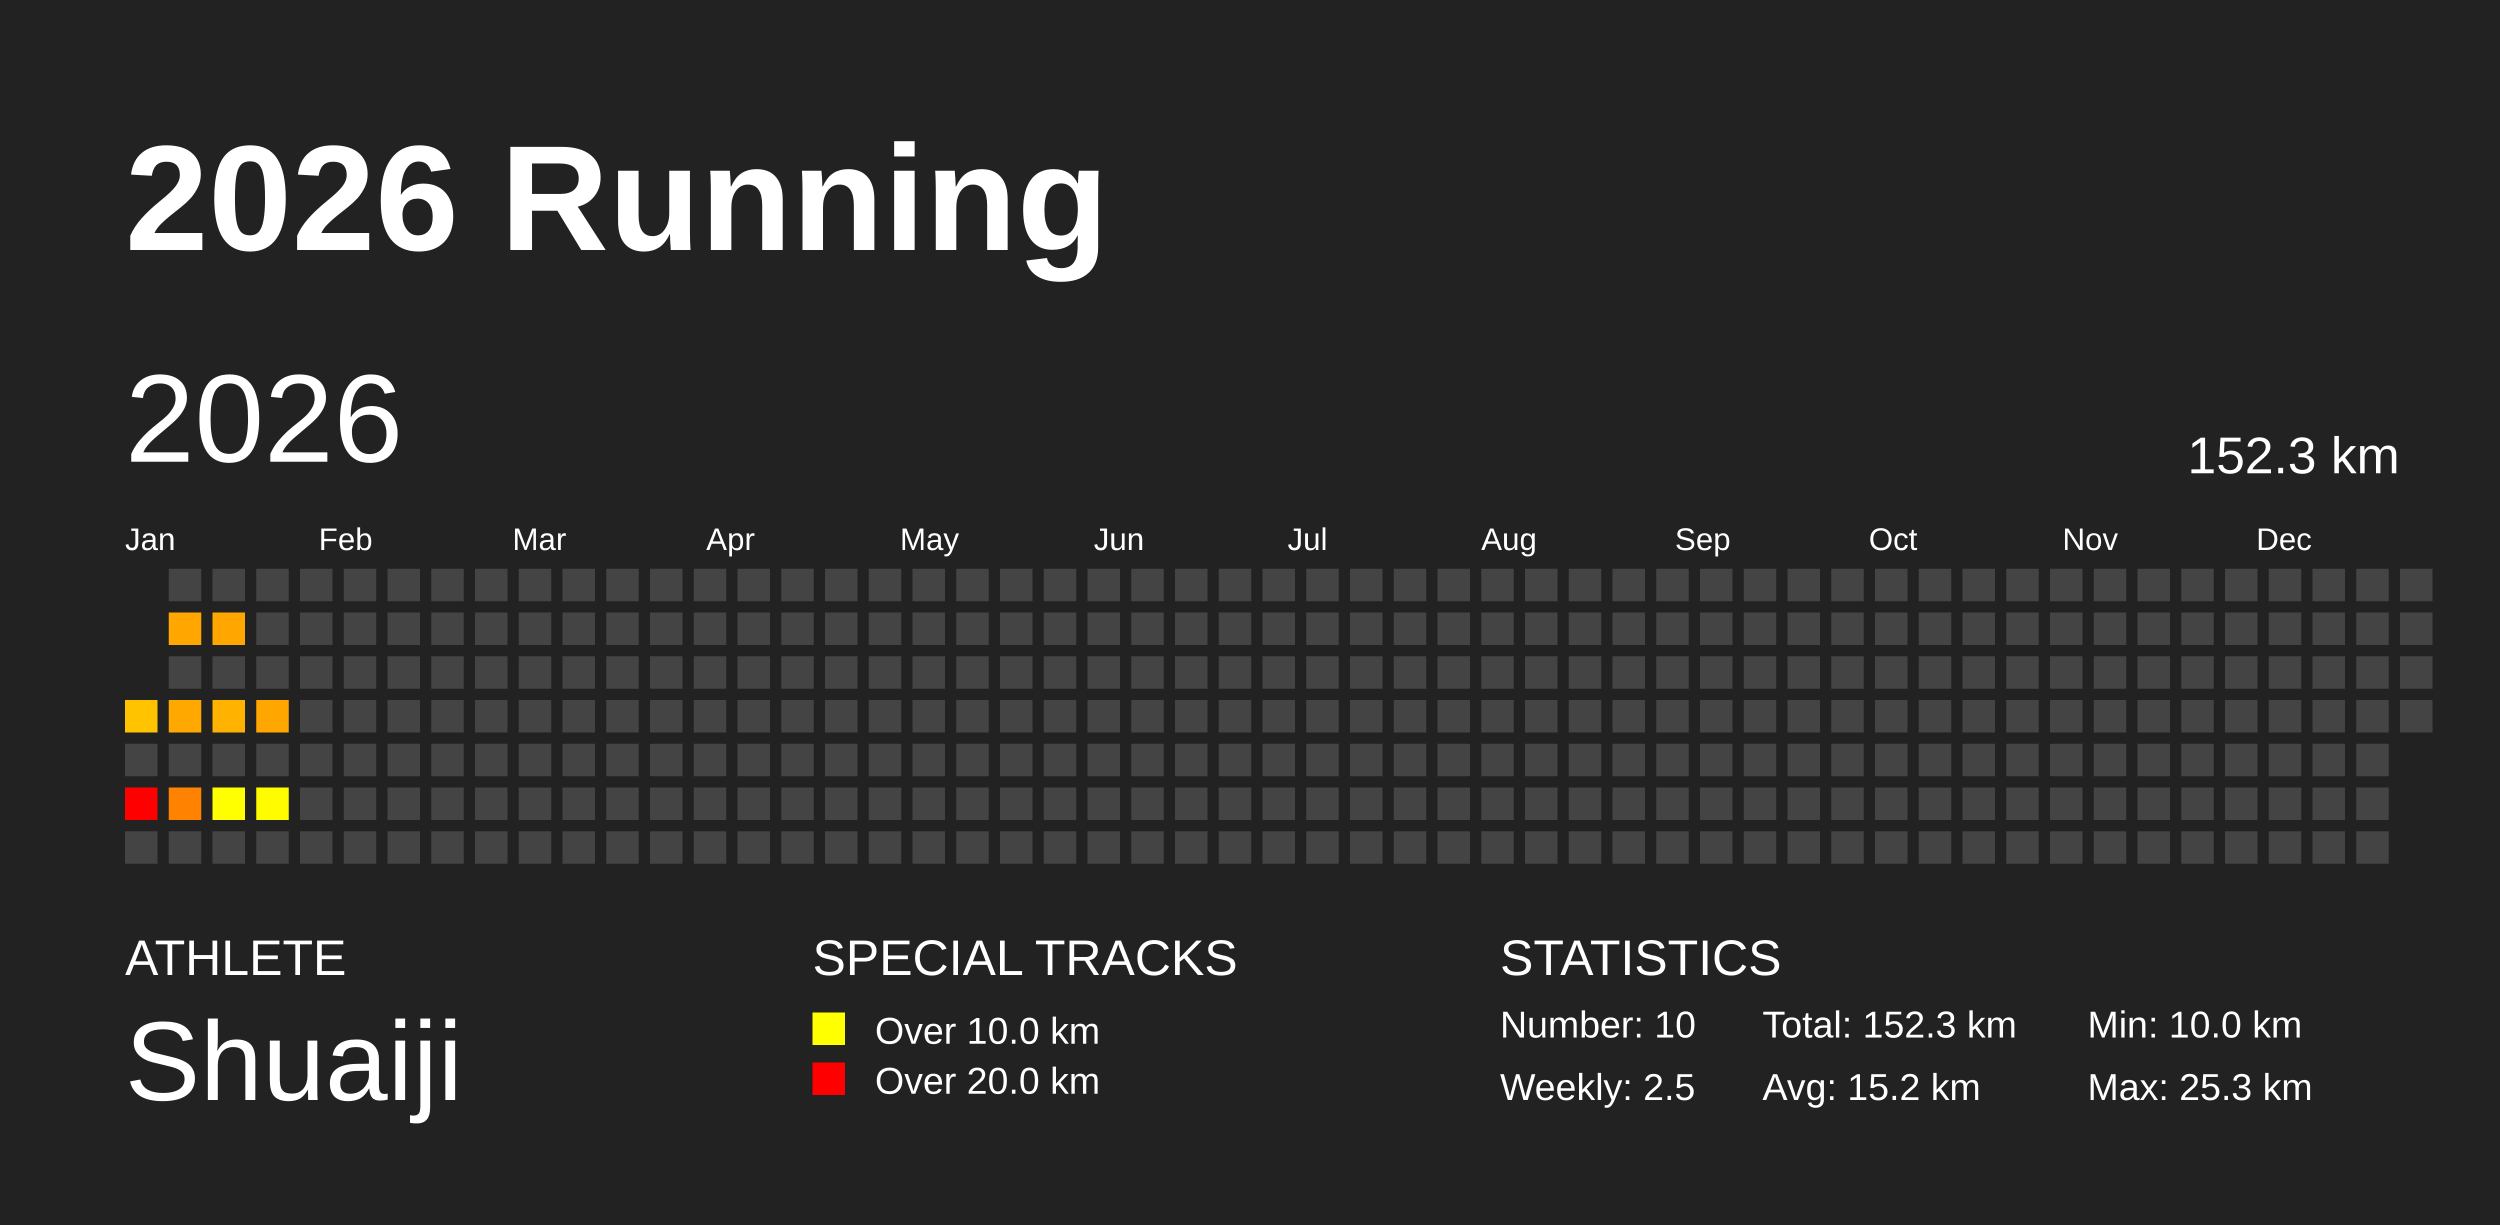
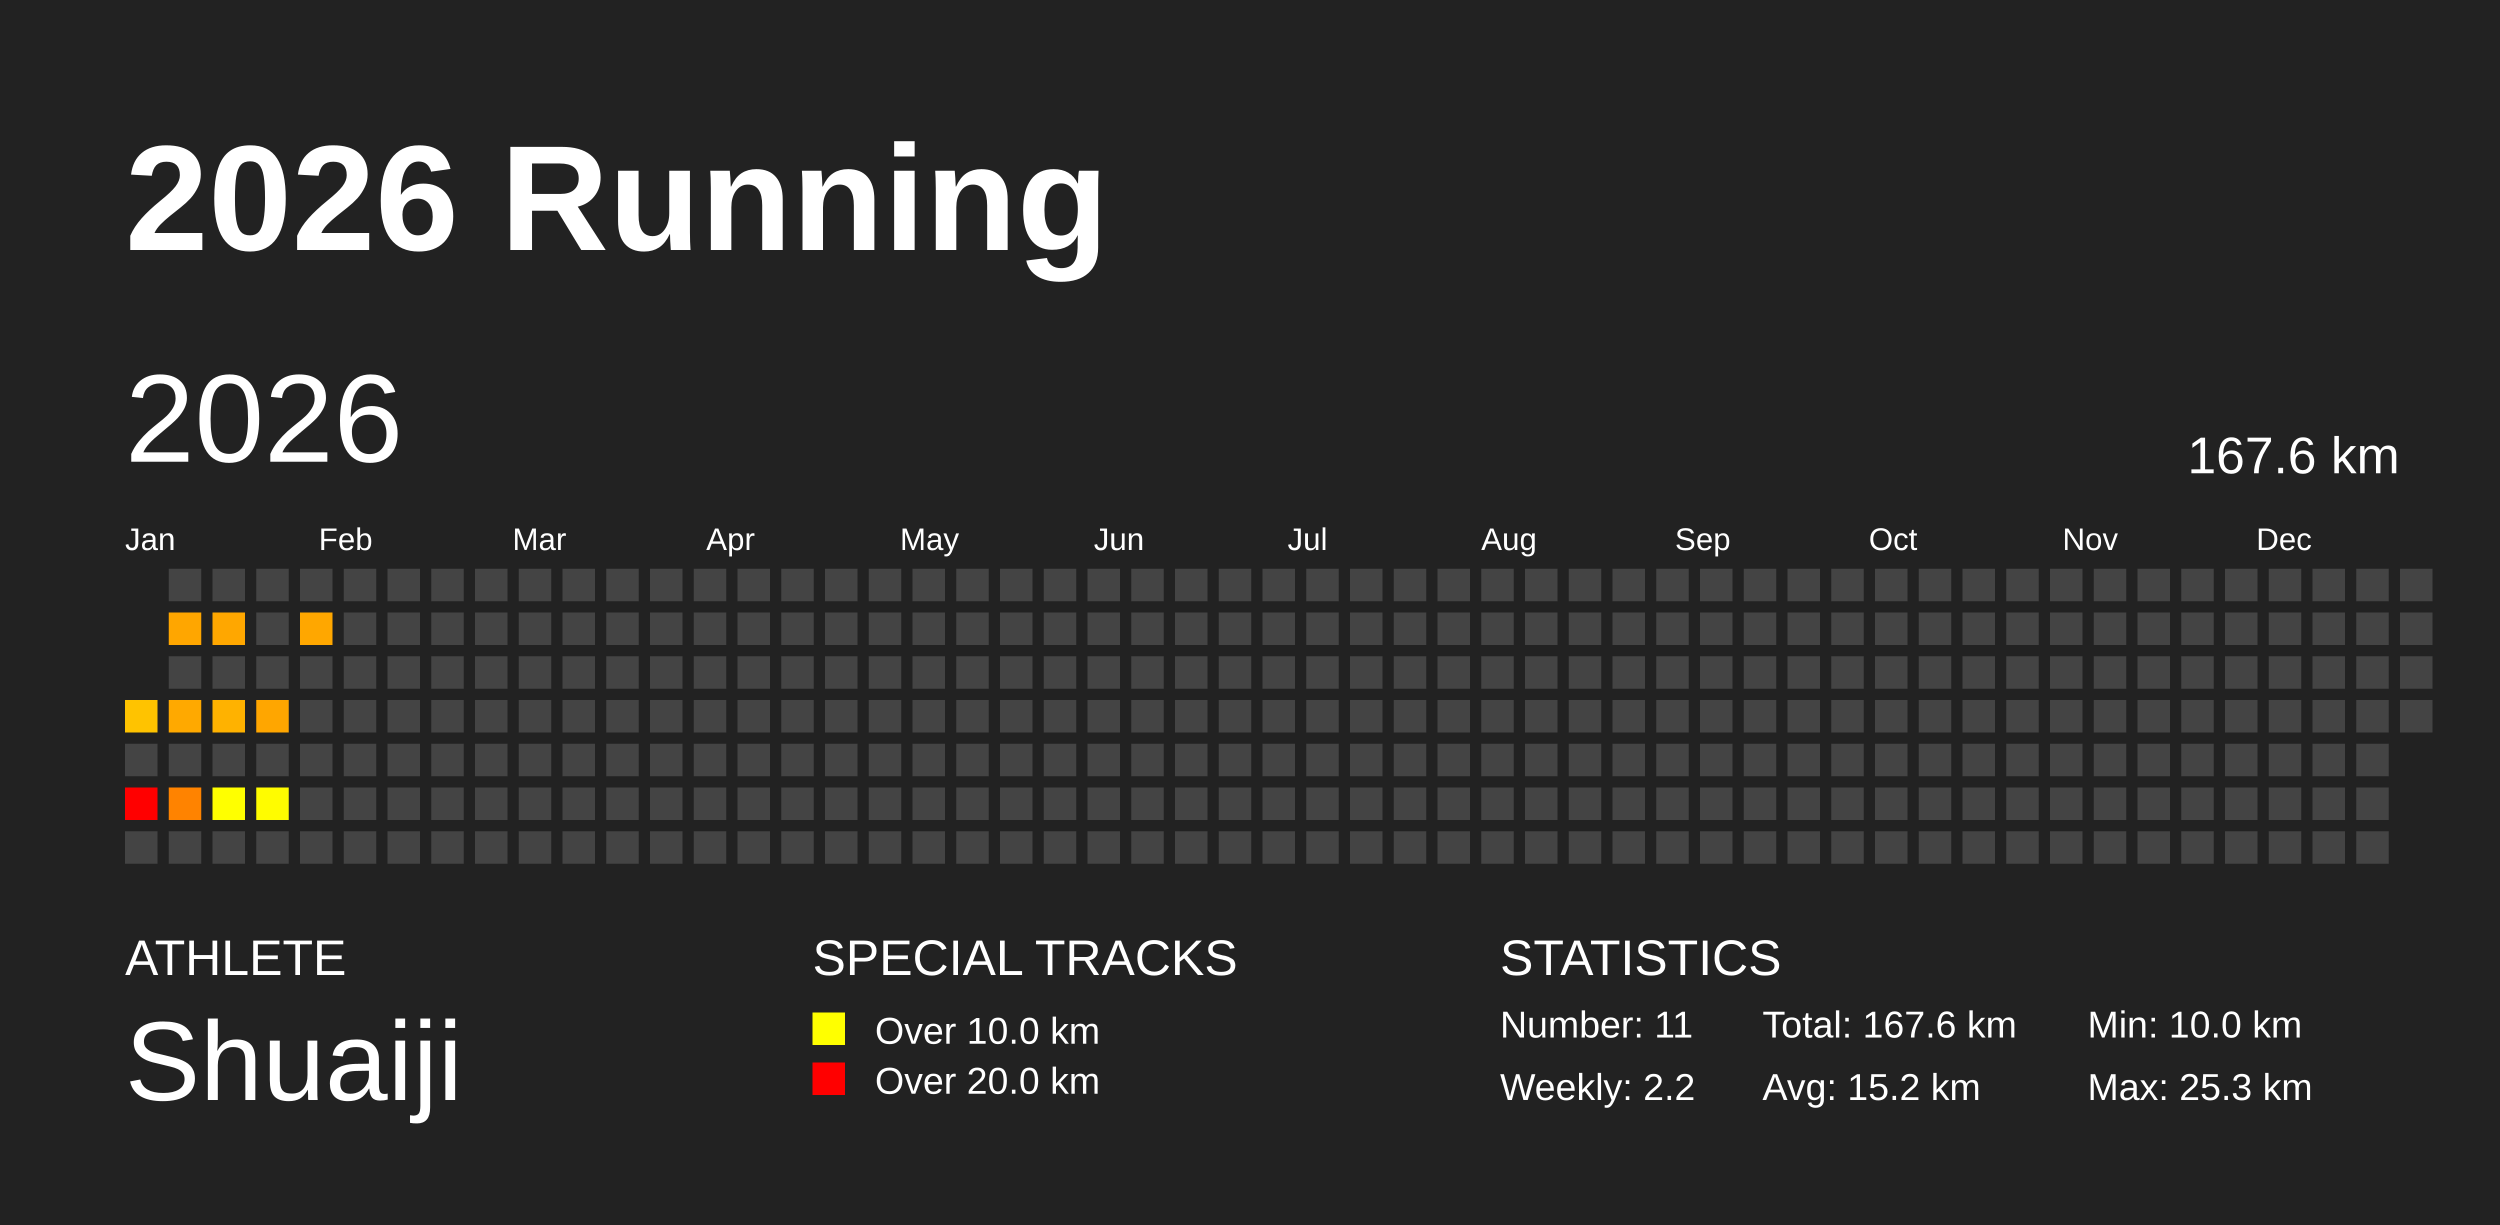
<svg xmlns="http://www.w3.org/2000/svg" baseProfile="full" height="98mm" version="1.1" viewBox="0,0,200,98" width="200mm">
  <defs />
  <rect fill="#222222" height="98" width="200" x="0" y="0" />
  <text fill="#FFFFFF" style="font-size:12px; font-family:Arial; font-weight:bold;" x="10" y="20">2026 Running</text>
  <text fill="#FFFFFF" style="font-size:4px; font-family:Arial" x="10" y="78">ATHLETE</text>
  <text fill="#FFFFFF" style="font-size:9px; font-family:Arial" x="10" y="88">Shuaiji</text>
  <text fill="#FFFFFF" style="font-size:4px; font-family:Arial" x="65" y="78">SPECIAL TRACKS</text>
  <rect fill="yellow" height="2.6" width="2.6" x="65" y="81" />
  <text fill="#FFFFFF" style="font-size:3px; font-family:Arial" x="70" y="83.5">Over 10.0 km</text>
  <rect fill="red" height="2.6" width="2.6" x="65" y="85" />
  <text fill="#FFFFFF" style="font-size:3px; font-family:Arial" x="70" y="87.5">Over 20.0 km</text>
  <text fill="#FFFFFF" style="font-size:4px; font-family:Arial" x="120" y="78">STATISTICS</text>
-   <text fill="#FFFFFF" style="font-size:3px; font-family:Arial" x="120" y="83">Number: 10</text>
-   <text fill="#FFFFFF" style="font-size:3px; font-family:Arial" x="120" y="88">Weekly: 2.5</text>
-   <text fill="#FFFFFF" style="font-size:3px; font-family:Arial" x="141" y="83">Total: 152.3 km</text>
+   <text fill="#FFFFFF" style="font-size:3px; font-family:Arial" x="120" y="83">Number: 11</text>
+   <text fill="#FFFFFF" style="font-size:3px; font-family:Arial" x="120" y="88">Weekly: 2.2</text>
+   <text fill="#FFFFFF" style="font-size:3px; font-family:Arial" x="141" y="83">Total: 167.6 km</text>
  <text fill="#FFFFFF" style="font-size:3px; font-family:Arial" x="141" y="88">Avg: 15.2 km</text>
  <text fill="#FFFFFF" style="font-size:3px; font-family:Arial" x="167" y="83">Min: 10.0 km</text>
  <text fill="#FFFFFF" style="font-size:3px; font-family:Arial" x="167" y="88">Max: 25.3 km</text>
  <text dominant-baseline="hanging" fill="#FFFFFF" style="font-size:10.0px; font-family:Arial;" x="10" y="30">2026</text>
-   <text dominant-baseline="hanging" fill="#FFFFFF" style="font-size:4.125px; font-family:Arial;" x="175" y="35">152.3 km</text>
+   <text dominant-baseline="hanging" fill="#FFFFFF" style="font-size:4.125px; font-family:Arial;" x="175" y="35">167.6 km</text>
  <text fill="#FFFFFF" style="font-size:2.5px; font-family:Arial" x="10.0" y="44">Jan</text>
  <text fill="#FFFFFF" style="font-size:2.5px; font-family:Arial" x="25.5" y="44">Feb</text>
  <text fill="#FFFFFF" style="font-size:2.5px; font-family:Arial" x="41.0" y="44">Mar</text>
  <text fill="#FFFFFF" style="font-size:2.5px; font-family:Arial" x="56.5" y="44">Apr</text>
  <text fill="#FFFFFF" style="font-size:2.5px; font-family:Arial" x="72.0" y="44">May</text>
  <text fill="#FFFFFF" style="font-size:2.5px; font-family:Arial" x="87.5" y="44">Jun</text>
  <text fill="#FFFFFF" style="font-size:2.5px; font-family:Arial" x="103.0" y="44">Jul</text>
  <text fill="#FFFFFF" style="font-size:2.5px; font-family:Arial" x="118.5" y="44">Aug</text>
  <text fill="#FFFFFF" style="font-size:2.5px; font-family:Arial" x="134.0" y="44">Sep</text>
  <text fill="#FFFFFF" style="font-size:2.5px; font-family:Arial" x="149.5" y="44">Oct</text>
  <text fill="#FFFFFF" style="font-size:2.5px; font-family:Arial" x="165.0" y="44">Nov</text>
  <text fill="#FFFFFF" style="font-size:2.5px; font-family:Arial" x="180.5" y="44">Dec</text>
  <rect fill="#ffc300" height="2.6" width="2.6" x="10.0" y="56.0" />
  <rect fill="#444444" height="2.6" width="2.6" x="10.0" y="59.5" />
  <rect fill="red" height="2.6" width="2.6" x="10.0" y="63.0" />
  <rect fill="#444444" height="2.6" width="2.6" x="10.0" y="66.5" />
  <rect fill="#444444" height="2.6" width="2.6" x="13.5" y="45.5" />
  <rect fill="#ffa600" height="2.6" width="2.6" x="13.5" y="49.0" />
  <rect fill="#444444" height="2.6" width="2.6" x="13.5" y="52.5" />
  <rect fill="#ffa900" height="2.6" width="2.6" x="13.5" y="56.0" />
  <rect fill="#444444" height="2.6" width="2.6" x="13.5" y="59.5" />
  <rect fill="#ff8300" height="2.6" width="2.6" x="13.5" y="63.0" />
  <rect fill="#444444" height="2.6" width="2.6" x="13.5" y="66.5" />
  <rect fill="#444444" height="2.6" width="2.6" x="17.0" y="45.5" />
  <rect fill="#ffa700" height="2.6" width="2.6" x="17.0" y="49.0" />
  <rect fill="#444444" height="2.6" width="2.6" x="17.0" y="52.5" />
  <rect fill="#ffb200" height="2.6" width="2.6" x="17.0" y="56.0" />
  <rect fill="#444444" height="2.6" width="2.6" x="17.0" y="59.5" />
  <rect fill="#ffff00" height="2.6" width="2.6" x="17.0" y="63.0" />
  <rect fill="#444444" height="2.6" width="2.6" x="17.0" y="66.5" />
  <rect fill="#444444" height="2.6" width="2.6" x="20.5" y="45.5" />
  <rect fill="#444444" height="2.6" width="2.6" x="20.5" y="49.0" />
  <rect fill="#444444" height="2.6" width="2.6" x="20.5" y="52.5" />
  <rect fill="#ffa600" height="2.6" width="2.6" x="20.5" y="56.0" />
  <rect fill="#444444" height="2.6" width="2.6" x="20.5" y="59.5" />
  <rect fill="#fffc00" height="2.6" width="2.6" x="20.5" y="63.0" />
  <rect fill="#444444" height="2.6" width="2.6" x="20.5" y="66.5" />
  <rect fill="#444444" height="2.6" width="2.6" x="24.0" y="45.5" />
-   <rect fill="#444444" height="2.6" width="2.6" x="24.0" y="49.0" />
+   <rect fill="#ffa700" height="2.6" width="2.6" x="24.0" y="49.0" />
  <rect fill="#444444" height="2.6" width="2.6" x="24.0" y="52.5" />
  <rect fill="#444444" height="2.6" width="2.6" x="24.0" y="56.0" />
  <rect fill="#444444" height="2.6" width="2.6" x="24.0" y="59.5" />
  <rect fill="#444444" height="2.6" width="2.6" x="24.0" y="63.0" />
  <rect fill="#444444" height="2.6" width="2.6" x="24.0" y="66.5" />
  <rect fill="#444444" height="2.6" width="2.6" x="27.5" y="45.5" />
  <rect fill="#444444" height="2.6" width="2.6" x="27.5" y="49.0" />
  <rect fill="#444444" height="2.6" width="2.6" x="27.5" y="52.5" />
  <rect fill="#444444" height="2.6" width="2.6" x="27.5" y="56.0" />
  <rect fill="#444444" height="2.6" width="2.6" x="27.5" y="59.5" />
  <rect fill="#444444" height="2.6" width="2.6" x="27.5" y="63.0" />
  <rect fill="#444444" height="2.6" width="2.6" x="27.5" y="66.5" />
  <rect fill="#444444" height="2.6" width="2.6" x="31.0" y="45.5" />
  <rect fill="#444444" height="2.6" width="2.6" x="31.0" y="49.0" />
  <rect fill="#444444" height="2.6" width="2.6" x="31.0" y="52.5" />
  <rect fill="#444444" height="2.6" width="2.6" x="31.0" y="56.0" />
  <rect fill="#444444" height="2.6" width="2.6" x="31.0" y="59.5" />
  <rect fill="#444444" height="2.6" width="2.6" x="31.0" y="63.0" />
  <rect fill="#444444" height="2.6" width="2.6" x="31.0" y="66.5" />
  <rect fill="#444444" height="2.6" width="2.6" x="34.5" y="45.5" />
  <rect fill="#444444" height="2.6" width="2.6" x="34.5" y="49.0" />
  <rect fill="#444444" height="2.6" width="2.6" x="34.5" y="52.5" />
  <rect fill="#444444" height="2.6" width="2.6" x="34.5" y="56.0" />
  <rect fill="#444444" height="2.6" width="2.6" x="34.5" y="59.5" />
  <rect fill="#444444" height="2.6" width="2.6" x="34.5" y="63.0" />
  <rect fill="#444444" height="2.6" width="2.6" x="34.5" y="66.5" />
  <rect fill="#444444" height="2.6" width="2.6" x="38.0" y="45.5" />
  <rect fill="#444444" height="2.6" width="2.6" x="38.0" y="49.0" />
  <rect fill="#444444" height="2.6" width="2.6" x="38.0" y="52.5" />
  <rect fill="#444444" height="2.6" width="2.6" x="38.0" y="56.0" />
  <rect fill="#444444" height="2.6" width="2.6" x="38.0" y="59.5" />
  <rect fill="#444444" height="2.6" width="2.6" x="38.0" y="63.0" />
  <rect fill="#444444" height="2.6" width="2.6" x="38.0" y="66.5" />
  <rect fill="#444444" height="2.6" width="2.6" x="41.5" y="45.5" />
  <rect fill="#444444" height="2.6" width="2.6" x="41.5" y="49.0" />
  <rect fill="#444444" height="2.6" width="2.6" x="41.5" y="52.5" />
  <rect fill="#444444" height="2.6" width="2.6" x="41.5" y="56.0" />
  <rect fill="#444444" height="2.6" width="2.6" x="41.5" y="59.5" />
  <rect fill="#444444" height="2.6" width="2.6" x="41.5" y="63.0" />
  <rect fill="#444444" height="2.6" width="2.6" x="41.5" y="66.5" />
  <rect fill="#444444" height="2.6" width="2.6" x="45.0" y="45.5" />
  <rect fill="#444444" height="2.6" width="2.6" x="45.0" y="49.0" />
  <rect fill="#444444" height="2.6" width="2.6" x="45.0" y="52.5" />
  <rect fill="#444444" height="2.6" width="2.6" x="45.0" y="56.0" />
  <rect fill="#444444" height="2.6" width="2.6" x="45.0" y="59.5" />
  <rect fill="#444444" height="2.6" width="2.6" x="45.0" y="63.0" />
  <rect fill="#444444" height="2.6" width="2.6" x="45.0" y="66.5" />
  <rect fill="#444444" height="2.6" width="2.6" x="48.5" y="45.5" />
  <rect fill="#444444" height="2.6" width="2.6" x="48.5" y="49.0" />
  <rect fill="#444444" height="2.6" width="2.6" x="48.5" y="52.5" />
  <rect fill="#444444" height="2.6" width="2.6" x="48.5" y="56.0" />
  <rect fill="#444444" height="2.6" width="2.6" x="48.5" y="59.5" />
  <rect fill="#444444" height="2.6" width="2.6" x="48.5" y="63.0" />
  <rect fill="#444444" height="2.6" width="2.6" x="48.5" y="66.5" />
  <rect fill="#444444" height="2.6" width="2.6" x="52.0" y="45.5" />
  <rect fill="#444444" height="2.6" width="2.6" x="52.0" y="49.0" />
  <rect fill="#444444" height="2.6" width="2.6" x="52.0" y="52.5" />
  <rect fill="#444444" height="2.6" width="2.6" x="52.0" y="56.0" />
  <rect fill="#444444" height="2.6" width="2.6" x="52.0" y="59.5" />
  <rect fill="#444444" height="2.6" width="2.6" x="52.0" y="63.0" />
  <rect fill="#444444" height="2.6" width="2.6" x="52.0" y="66.5" />
  <rect fill="#444444" height="2.6" width="2.6" x="55.5" y="45.5" />
  <rect fill="#444444" height="2.6" width="2.6" x="55.5" y="49.0" />
  <rect fill="#444444" height="2.6" width="2.6" x="55.5" y="52.5" />
  <rect fill="#444444" height="2.6" width="2.6" x="55.5" y="56.0" />
  <rect fill="#444444" height="2.6" width="2.6" x="55.5" y="59.5" />
  <rect fill="#444444" height="2.6" width="2.6" x="55.5" y="63.0" />
  <rect fill="#444444" height="2.6" width="2.6" x="55.5" y="66.5" />
  <rect fill="#444444" height="2.6" width="2.6" x="59.0" y="45.5" />
  <rect fill="#444444" height="2.6" width="2.6" x="59.0" y="49.0" />
  <rect fill="#444444" height="2.6" width="2.6" x="59.0" y="52.5" />
  <rect fill="#444444" height="2.6" width="2.6" x="59.0" y="56.0" />
  <rect fill="#444444" height="2.6" width="2.6" x="59.0" y="59.5" />
  <rect fill="#444444" height="2.6" width="2.6" x="59.0" y="63.0" />
  <rect fill="#444444" height="2.6" width="2.6" x="59.0" y="66.5" />
  <rect fill="#444444" height="2.6" width="2.6" x="62.5" y="45.5" />
  <rect fill="#444444" height="2.6" width="2.6" x="62.5" y="49.0" />
  <rect fill="#444444" height="2.6" width="2.6" x="62.5" y="52.5" />
  <rect fill="#444444" height="2.6" width="2.6" x="62.5" y="56.0" />
  <rect fill="#444444" height="2.6" width="2.6" x="62.5" y="59.5" />
  <rect fill="#444444" height="2.6" width="2.6" x="62.5" y="63.0" />
  <rect fill="#444444" height="2.6" width="2.6" x="62.5" y="66.5" />
  <rect fill="#444444" height="2.6" width="2.6" x="66.0" y="45.5" />
  <rect fill="#444444" height="2.6" width="2.6" x="66.0" y="49.0" />
  <rect fill="#444444" height="2.6" width="2.6" x="66.0" y="52.5" />
  <rect fill="#444444" height="2.6" width="2.6" x="66.0" y="56.0" />
  <rect fill="#444444" height="2.6" width="2.6" x="66.0" y="59.5" />
  <rect fill="#444444" height="2.6" width="2.6" x="66.0" y="63.0" />
  <rect fill="#444444" height="2.6" width="2.6" x="66.0" y="66.5" />
  <rect fill="#444444" height="2.6" width="2.6" x="69.5" y="45.5" />
  <rect fill="#444444" height="2.6" width="2.6" x="69.5" y="49.0" />
  <rect fill="#444444" height="2.6" width="2.6" x="69.5" y="52.5" />
  <rect fill="#444444" height="2.6" width="2.6" x="69.5" y="56.0" />
  <rect fill="#444444" height="2.6" width="2.6" x="69.5" y="59.5" />
  <rect fill="#444444" height="2.6" width="2.6" x="69.5" y="63.0" />
  <rect fill="#444444" height="2.6" width="2.6" x="69.5" y="66.5" />
  <rect fill="#444444" height="2.6" width="2.6" x="73.0" y="45.5" />
  <rect fill="#444444" height="2.6" width="2.6" x="73.0" y="49.0" />
  <rect fill="#444444" height="2.6" width="2.6" x="73.0" y="52.5" />
  <rect fill="#444444" height="2.6" width="2.6" x="73.0" y="56.0" />
  <rect fill="#444444" height="2.6" width="2.6" x="73.0" y="59.5" />
  <rect fill="#444444" height="2.6" width="2.6" x="73.0" y="63.0" />
  <rect fill="#444444" height="2.6" width="2.6" x="73.0" y="66.5" />
  <rect fill="#444444" height="2.6" width="2.6" x="76.5" y="45.5" />
  <rect fill="#444444" height="2.6" width="2.6" x="76.5" y="49.0" />
  <rect fill="#444444" height="2.6" width="2.6" x="76.5" y="52.5" />
  <rect fill="#444444" height="2.6" width="2.6" x="76.5" y="56.0" />
  <rect fill="#444444" height="2.6" width="2.6" x="76.5" y="59.5" />
  <rect fill="#444444" height="2.6" width="2.6" x="76.5" y="63.0" />
  <rect fill="#444444" height="2.6" width="2.6" x="76.5" y="66.5" />
  <rect fill="#444444" height="2.6" width="2.6" x="80.0" y="45.5" />
  <rect fill="#444444" height="2.6" width="2.6" x="80.0" y="49.0" />
  <rect fill="#444444" height="2.6" width="2.6" x="80.0" y="52.5" />
  <rect fill="#444444" height="2.6" width="2.6" x="80.0" y="56.0" />
  <rect fill="#444444" height="2.6" width="2.6" x="80.0" y="59.5" />
  <rect fill="#444444" height="2.6" width="2.6" x="80.0" y="63.0" />
  <rect fill="#444444" height="2.6" width="2.6" x="80.0" y="66.5" />
  <rect fill="#444444" height="2.6" width="2.6" x="83.5" y="45.5" />
  <rect fill="#444444" height="2.6" width="2.6" x="83.5" y="49.0" />
  <rect fill="#444444" height="2.6" width="2.6" x="83.5" y="52.5" />
  <rect fill="#444444" height="2.6" width="2.6" x="83.5" y="56.0" />
  <rect fill="#444444" height="2.6" width="2.6" x="83.5" y="59.5" />
  <rect fill="#444444" height="2.6" width="2.6" x="83.5" y="63.0" />
  <rect fill="#444444" height="2.6" width="2.6" x="83.5" y="66.5" />
  <rect fill="#444444" height="2.6" width="2.6" x="87.0" y="45.5" />
  <rect fill="#444444" height="2.6" width="2.6" x="87.0" y="49.0" />
  <rect fill="#444444" height="2.6" width="2.6" x="87.0" y="52.5" />
  <rect fill="#444444" height="2.6" width="2.6" x="87.0" y="56.0" />
  <rect fill="#444444" height="2.6" width="2.6" x="87.0" y="59.5" />
  <rect fill="#444444" height="2.6" width="2.6" x="87.0" y="63.0" />
  <rect fill="#444444" height="2.6" width="2.6" x="87.0" y="66.5" />
  <rect fill="#444444" height="2.6" width="2.6" x="90.5" y="45.5" />
  <rect fill="#444444" height="2.6" width="2.6" x="90.5" y="49.0" />
  <rect fill="#444444" height="2.6" width="2.6" x="90.5" y="52.5" />
  <rect fill="#444444" height="2.6" width="2.6" x="90.5" y="56.0" />
  <rect fill="#444444" height="2.6" width="2.6" x="90.5" y="59.5" />
  <rect fill="#444444" height="2.6" width="2.6" x="90.5" y="63.0" />
  <rect fill="#444444" height="2.6" width="2.6" x="90.5" y="66.5" />
  <rect fill="#444444" height="2.6" width="2.6" x="94.0" y="45.5" />
  <rect fill="#444444" height="2.6" width="2.6" x="94.0" y="49.0" />
  <rect fill="#444444" height="2.6" width="2.6" x="94.0" y="52.5" />
  <rect fill="#444444" height="2.6" width="2.6" x="94.0" y="56.0" />
  <rect fill="#444444" height="2.6" width="2.6" x="94.0" y="59.5" />
  <rect fill="#444444" height="2.6" width="2.6" x="94.0" y="63.0" />
  <rect fill="#444444" height="2.6" width="2.6" x="94.0" y="66.5" />
  <rect fill="#444444" height="2.6" width="2.6" x="97.5" y="45.5" />
  <rect fill="#444444" height="2.6" width="2.6" x="97.5" y="49.0" />
  <rect fill="#444444" height="2.6" width="2.6" x="97.5" y="52.5" />
  <rect fill="#444444" height="2.6" width="2.6" x="97.5" y="56.0" />
  <rect fill="#444444" height="2.6" width="2.6" x="97.5" y="59.5" />
  <rect fill="#444444" height="2.6" width="2.6" x="97.5" y="63.0" />
  <rect fill="#444444" height="2.6" width="2.6" x="97.5" y="66.5" />
  <rect fill="#444444" height="2.6" width="2.6" x="101.0" y="45.5" />
  <rect fill="#444444" height="2.6" width="2.6" x="101.0" y="49.0" />
  <rect fill="#444444" height="2.6" width="2.6" x="101.0" y="52.5" />
  <rect fill="#444444" height="2.6" width="2.6" x="101.0" y="56.0" />
  <rect fill="#444444" height="2.6" width="2.6" x="101.0" y="59.5" />
  <rect fill="#444444" height="2.6" width="2.6" x="101.0" y="63.0" />
  <rect fill="#444444" height="2.6" width="2.6" x="101.0" y="66.5" />
  <rect fill="#444444" height="2.6" width="2.6" x="104.5" y="45.5" />
  <rect fill="#444444" height="2.6" width="2.6" x="104.5" y="49.0" />
  <rect fill="#444444" height="2.6" width="2.6" x="104.5" y="52.5" />
  <rect fill="#444444" height="2.6" width="2.6" x="104.5" y="56.0" />
  <rect fill="#444444" height="2.6" width="2.6" x="104.5" y="59.5" />
  <rect fill="#444444" height="2.6" width="2.6" x="104.5" y="63.0" />
  <rect fill="#444444" height="2.6" width="2.6" x="104.5" y="66.5" />
  <rect fill="#444444" height="2.6" width="2.6" x="108.0" y="45.5" />
  <rect fill="#444444" height="2.6" width="2.6" x="108.0" y="49.0" />
  <rect fill="#444444" height="2.6" width="2.6" x="108.0" y="52.5" />
  <rect fill="#444444" height="2.6" width="2.6" x="108.0" y="56.0" />
  <rect fill="#444444" height="2.6" width="2.6" x="108.0" y="59.5" />
  <rect fill="#444444" height="2.6" width="2.6" x="108.0" y="63.0" />
  <rect fill="#444444" height="2.6" width="2.6" x="108.0" y="66.5" />
  <rect fill="#444444" height="2.6" width="2.6" x="111.5" y="45.5" />
  <rect fill="#444444" height="2.6" width="2.6" x="111.5" y="49.0" />
  <rect fill="#444444" height="2.6" width="2.6" x="111.5" y="52.5" />
  <rect fill="#444444" height="2.6" width="2.6" x="111.5" y="56.0" />
  <rect fill="#444444" height="2.6" width="2.6" x="111.5" y="59.5" />
  <rect fill="#444444" height="2.6" width="2.6" x="111.5" y="63.0" />
  <rect fill="#444444" height="2.6" width="2.6" x="111.5" y="66.5" />
  <rect fill="#444444" height="2.6" width="2.6" x="115.0" y="45.5" />
  <rect fill="#444444" height="2.6" width="2.6" x="115.0" y="49.0" />
  <rect fill="#444444" height="2.6" width="2.6" x="115.0" y="52.5" />
  <rect fill="#444444" height="2.6" width="2.6" x="115.0" y="56.0" />
  <rect fill="#444444" height="2.6" width="2.6" x="115.0" y="59.5" />
  <rect fill="#444444" height="2.6" width="2.6" x="115.0" y="63.0" />
  <rect fill="#444444" height="2.6" width="2.6" x="115.0" y="66.5" />
  <rect fill="#444444" height="2.6" width="2.6" x="118.5" y="45.5" />
  <rect fill="#444444" height="2.6" width="2.6" x="118.5" y="49.0" />
  <rect fill="#444444" height="2.6" width="2.6" x="118.5" y="52.5" />
  <rect fill="#444444" height="2.6" width="2.6" x="118.5" y="56.0" />
  <rect fill="#444444" height="2.6" width="2.6" x="118.5" y="59.5" />
  <rect fill="#444444" height="2.6" width="2.6" x="118.5" y="63.0" />
  <rect fill="#444444" height="2.6" width="2.6" x="118.5" y="66.5" />
  <rect fill="#444444" height="2.6" width="2.6" x="122.0" y="45.5" />
  <rect fill="#444444" height="2.6" width="2.6" x="122.0" y="49.0" />
  <rect fill="#444444" height="2.6" width="2.6" x="122.0" y="52.5" />
  <rect fill="#444444" height="2.6" width="2.6" x="122.0" y="56.0" />
  <rect fill="#444444" height="2.6" width="2.6" x="122.0" y="59.5" />
  <rect fill="#444444" height="2.6" width="2.6" x="122.0" y="63.0" />
  <rect fill="#444444" height="2.6" width="2.6" x="122.0" y="66.5" />
  <rect fill="#444444" height="2.6" width="2.6" x="125.5" y="45.5" />
  <rect fill="#444444" height="2.6" width="2.6" x="125.5" y="49.0" />
  <rect fill="#444444" height="2.6" width="2.6" x="125.5" y="52.5" />
  <rect fill="#444444" height="2.6" width="2.6" x="125.5" y="56.0" />
  <rect fill="#444444" height="2.6" width="2.6" x="125.5" y="59.5" />
  <rect fill="#444444" height="2.6" width="2.6" x="125.5" y="63.0" />
  <rect fill="#444444" height="2.6" width="2.6" x="125.5" y="66.5" />
  <rect fill="#444444" height="2.6" width="2.6" x="129.0" y="45.5" />
  <rect fill="#444444" height="2.6" width="2.6" x="129.0" y="49.0" />
  <rect fill="#444444" height="2.6" width="2.6" x="129.0" y="52.5" />
  <rect fill="#444444" height="2.6" width="2.6" x="129.0" y="56.0" />
  <rect fill="#444444" height="2.6" width="2.6" x="129.0" y="59.5" />
  <rect fill="#444444" height="2.6" width="2.6" x="129.0" y="63.0" />
  <rect fill="#444444" height="2.6" width="2.6" x="129.0" y="66.5" />
  <rect fill="#444444" height="2.6" width="2.6" x="132.5" y="45.5" />
  <rect fill="#444444" height="2.6" width="2.6" x="132.5" y="49.0" />
  <rect fill="#444444" height="2.6" width="2.6" x="132.5" y="52.5" />
  <rect fill="#444444" height="2.6" width="2.6" x="132.5" y="56.0" />
  <rect fill="#444444" height="2.6" width="2.6" x="132.5" y="59.5" />
  <rect fill="#444444" height="2.6" width="2.6" x="132.5" y="63.0" />
  <rect fill="#444444" height="2.6" width="2.6" x="132.5" y="66.5" />
  <rect fill="#444444" height="2.6" width="2.6" x="136.0" y="45.5" />
  <rect fill="#444444" height="2.6" width="2.6" x="136.0" y="49.0" />
  <rect fill="#444444" height="2.6" width="2.6" x="136.0" y="52.5" />
  <rect fill="#444444" height="2.6" width="2.6" x="136.0" y="56.0" />
  <rect fill="#444444" height="2.6" width="2.6" x="136.0" y="59.5" />
  <rect fill="#444444" height="2.6" width="2.6" x="136.0" y="63.0" />
  <rect fill="#444444" height="2.6" width="2.6" x="136.0" y="66.5" />
  <rect fill="#444444" height="2.6" width="2.6" x="139.5" y="45.5" />
  <rect fill="#444444" height="2.6" width="2.6" x="139.5" y="49.0" />
  <rect fill="#444444" height="2.6" width="2.6" x="139.5" y="52.5" />
  <rect fill="#444444" height="2.6" width="2.6" x="139.5" y="56.0" />
  <rect fill="#444444" height="2.6" width="2.6" x="139.5" y="59.5" />
  <rect fill="#444444" height="2.6" width="2.6" x="139.5" y="63.0" />
  <rect fill="#444444" height="2.6" width="2.6" x="139.5" y="66.5" />
  <rect fill="#444444" height="2.6" width="2.6" x="143.0" y="45.5" />
  <rect fill="#444444" height="2.6" width="2.6" x="143.0" y="49.0" />
  <rect fill="#444444" height="2.6" width="2.6" x="143.0" y="52.5" />
  <rect fill="#444444" height="2.6" width="2.6" x="143.0" y="56.0" />
  <rect fill="#444444" height="2.6" width="2.6" x="143.0" y="59.5" />
  <rect fill="#444444" height="2.6" width="2.6" x="143.0" y="63.0" />
  <rect fill="#444444" height="2.6" width="2.6" x="143.0" y="66.5" />
  <rect fill="#444444" height="2.6" width="2.6" x="146.5" y="45.5" />
  <rect fill="#444444" height="2.6" width="2.6" x="146.5" y="49.0" />
  <rect fill="#444444" height="2.6" width="2.6" x="146.5" y="52.5" />
  <rect fill="#444444" height="2.6" width="2.6" x="146.5" y="56.0" />
  <rect fill="#444444" height="2.6" width="2.6" x="146.5" y="59.5" />
  <rect fill="#444444" height="2.6" width="2.6" x="146.5" y="63.0" />
  <rect fill="#444444" height="2.6" width="2.6" x="146.5" y="66.5" />
  <rect fill="#444444" height="2.6" width="2.6" x="150.0" y="45.5" />
  <rect fill="#444444" height="2.6" width="2.6" x="150.0" y="49.0" />
  <rect fill="#444444" height="2.6" width="2.6" x="150.0" y="52.5" />
  <rect fill="#444444" height="2.6" width="2.6" x="150.0" y="56.0" />
  <rect fill="#444444" height="2.6" width="2.6" x="150.0" y="59.5" />
  <rect fill="#444444" height="2.6" width="2.6" x="150.0" y="63.0" />
  <rect fill="#444444" height="2.6" width="2.6" x="150.0" y="66.5" />
  <rect fill="#444444" height="2.6" width="2.6" x="153.5" y="45.5" />
  <rect fill="#444444" height="2.6" width="2.6" x="153.5" y="49.0" />
  <rect fill="#444444" height="2.6" width="2.6" x="153.5" y="52.5" />
  <rect fill="#444444" height="2.6" width="2.6" x="153.5" y="56.0" />
  <rect fill="#444444" height="2.6" width="2.6" x="153.5" y="59.5" />
  <rect fill="#444444" height="2.6" width="2.6" x="153.5" y="63.0" />
  <rect fill="#444444" height="2.6" width="2.6" x="153.5" y="66.5" />
  <rect fill="#444444" height="2.6" width="2.6" x="157.0" y="45.5" />
  <rect fill="#444444" height="2.6" width="2.6" x="157.0" y="49.0" />
  <rect fill="#444444" height="2.6" width="2.6" x="157.0" y="52.5" />
  <rect fill="#444444" height="2.6" width="2.6" x="157.0" y="56.0" />
  <rect fill="#444444" height="2.6" width="2.6" x="157.0" y="59.5" />
  <rect fill="#444444" height="2.6" width="2.6" x="157.0" y="63.0" />
  <rect fill="#444444" height="2.6" width="2.6" x="157.0" y="66.5" />
  <rect fill="#444444" height="2.6" width="2.6" x="160.5" y="45.5" />
  <rect fill="#444444" height="2.6" width="2.6" x="160.5" y="49.0" />
  <rect fill="#444444" height="2.6" width="2.6" x="160.5" y="52.5" />
  <rect fill="#444444" height="2.6" width="2.6" x="160.5" y="56.0" />
  <rect fill="#444444" height="2.6" width="2.6" x="160.5" y="59.5" />
  <rect fill="#444444" height="2.6" width="2.6" x="160.5" y="63.0" />
  <rect fill="#444444" height="2.6" width="2.6" x="160.5" y="66.5" />
  <rect fill="#444444" height="2.6" width="2.6" x="164.0" y="45.5" />
  <rect fill="#444444" height="2.6" width="2.6" x="164.0" y="49.0" />
  <rect fill="#444444" height="2.6" width="2.6" x="164.0" y="52.5" />
  <rect fill="#444444" height="2.6" width="2.6" x="164.0" y="56.0" />
  <rect fill="#444444" height="2.6" width="2.6" x="164.0" y="59.5" />
  <rect fill="#444444" height="2.6" width="2.6" x="164.0" y="63.0" />
  <rect fill="#444444" height="2.6" width="2.6" x="164.0" y="66.5" />
  <rect fill="#444444" height="2.6" width="2.6" x="167.5" y="45.5" />
  <rect fill="#444444" height="2.6" width="2.6" x="167.5" y="49.0" />
  <rect fill="#444444" height="2.6" width="2.6" x="167.5" y="52.5" />
  <rect fill="#444444" height="2.6" width="2.6" x="167.5" y="56.0" />
  <rect fill="#444444" height="2.6" width="2.6" x="167.5" y="59.5" />
  <rect fill="#444444" height="2.6" width="2.6" x="167.5" y="63.0" />
  <rect fill="#444444" height="2.6" width="2.6" x="167.5" y="66.5" />
  <rect fill="#444444" height="2.6" width="2.6" x="171.0" y="45.5" />
  <rect fill="#444444" height="2.6" width="2.6" x="171.0" y="49.0" />
  <rect fill="#444444" height="2.6" width="2.6" x="171.0" y="52.5" />
  <rect fill="#444444" height="2.6" width="2.6" x="171.0" y="56.0" />
  <rect fill="#444444" height="2.6" width="2.6" x="171.0" y="59.5" />
  <rect fill="#444444" height="2.6" width="2.6" x="171.0" y="63.0" />
  <rect fill="#444444" height="2.6" width="2.6" x="171.0" y="66.5" />
  <rect fill="#444444" height="2.6" width="2.6" x="174.5" y="45.5" />
  <rect fill="#444444" height="2.6" width="2.6" x="174.5" y="49.0" />
  <rect fill="#444444" height="2.6" width="2.6" x="174.5" y="52.5" />
  <rect fill="#444444" height="2.6" width="2.6" x="174.5" y="56.0" />
  <rect fill="#444444" height="2.6" width="2.6" x="174.5" y="59.5" />
  <rect fill="#444444" height="2.6" width="2.6" x="174.5" y="63.0" />
  <rect fill="#444444" height="2.6" width="2.6" x="174.5" y="66.5" />
  <rect fill="#444444" height="2.6" width="2.6" x="178.0" y="45.5" />
  <rect fill="#444444" height="2.6" width="2.6" x="178.0" y="49.0" />
  <rect fill="#444444" height="2.6" width="2.6" x="178.0" y="52.5" />
  <rect fill="#444444" height="2.6" width="2.6" x="178.0" y="56.0" />
  <rect fill="#444444" height="2.6" width="2.6" x="178.0" y="59.5" />
  <rect fill="#444444" height="2.6" width="2.6" x="178.0" y="63.0" />
  <rect fill="#444444" height="2.6" width="2.6" x="178.0" y="66.5" />
  <rect fill="#444444" height="2.6" width="2.6" x="181.5" y="45.5" />
  <rect fill="#444444" height="2.6" width="2.6" x="181.5" y="49.0" />
  <rect fill="#444444" height="2.6" width="2.6" x="181.5" y="52.5" />
  <rect fill="#444444" height="2.6" width="2.6" x="181.5" y="56.0" />
  <rect fill="#444444" height="2.6" width="2.6" x="181.5" y="59.5" />
  <rect fill="#444444" height="2.6" width="2.6" x="181.5" y="63.0" />
  <rect fill="#444444" height="2.6" width="2.6" x="181.5" y="66.5" />
  <rect fill="#444444" height="2.6" width="2.6" x="185.0" y="45.5" />
  <rect fill="#444444" height="2.6" width="2.6" x="185.0" y="49.0" />
  <rect fill="#444444" height="2.6" width="2.6" x="185.0" y="52.5" />
  <rect fill="#444444" height="2.6" width="2.6" x="185.0" y="56.0" />
  <rect fill="#444444" height="2.6" width="2.6" x="185.0" y="59.5" />
  <rect fill="#444444" height="2.6" width="2.6" x="185.0" y="63.0" />
  <rect fill="#444444" height="2.6" width="2.6" x="185.0" y="66.5" />
  <rect fill="#444444" height="2.6" width="2.6" x="188.5" y="45.5" />
  <rect fill="#444444" height="2.6" width="2.6" x="188.5" y="49.0" />
  <rect fill="#444444" height="2.6" width="2.6" x="188.5" y="52.5" />
  <rect fill="#444444" height="2.6" width="2.6" x="188.5" y="56.0" />
  <rect fill="#444444" height="2.6" width="2.6" x="188.5" y="59.5" />
  <rect fill="#444444" height="2.6" width="2.6" x="188.5" y="63.0" />
  <rect fill="#444444" height="2.6" width="2.6" x="188.5" y="66.5" />
  <rect fill="#444444" height="2.6" width="2.6" x="192.0" y="45.5" />
  <rect fill="#444444" height="2.6" width="2.6" x="192.0" y="49.0" />
  <rect fill="#444444" height="2.6" width="2.6" x="192.0" y="52.5" />
  <rect fill="#444444" height="2.6" width="2.6" x="192.0" y="56.0" />
</svg>
